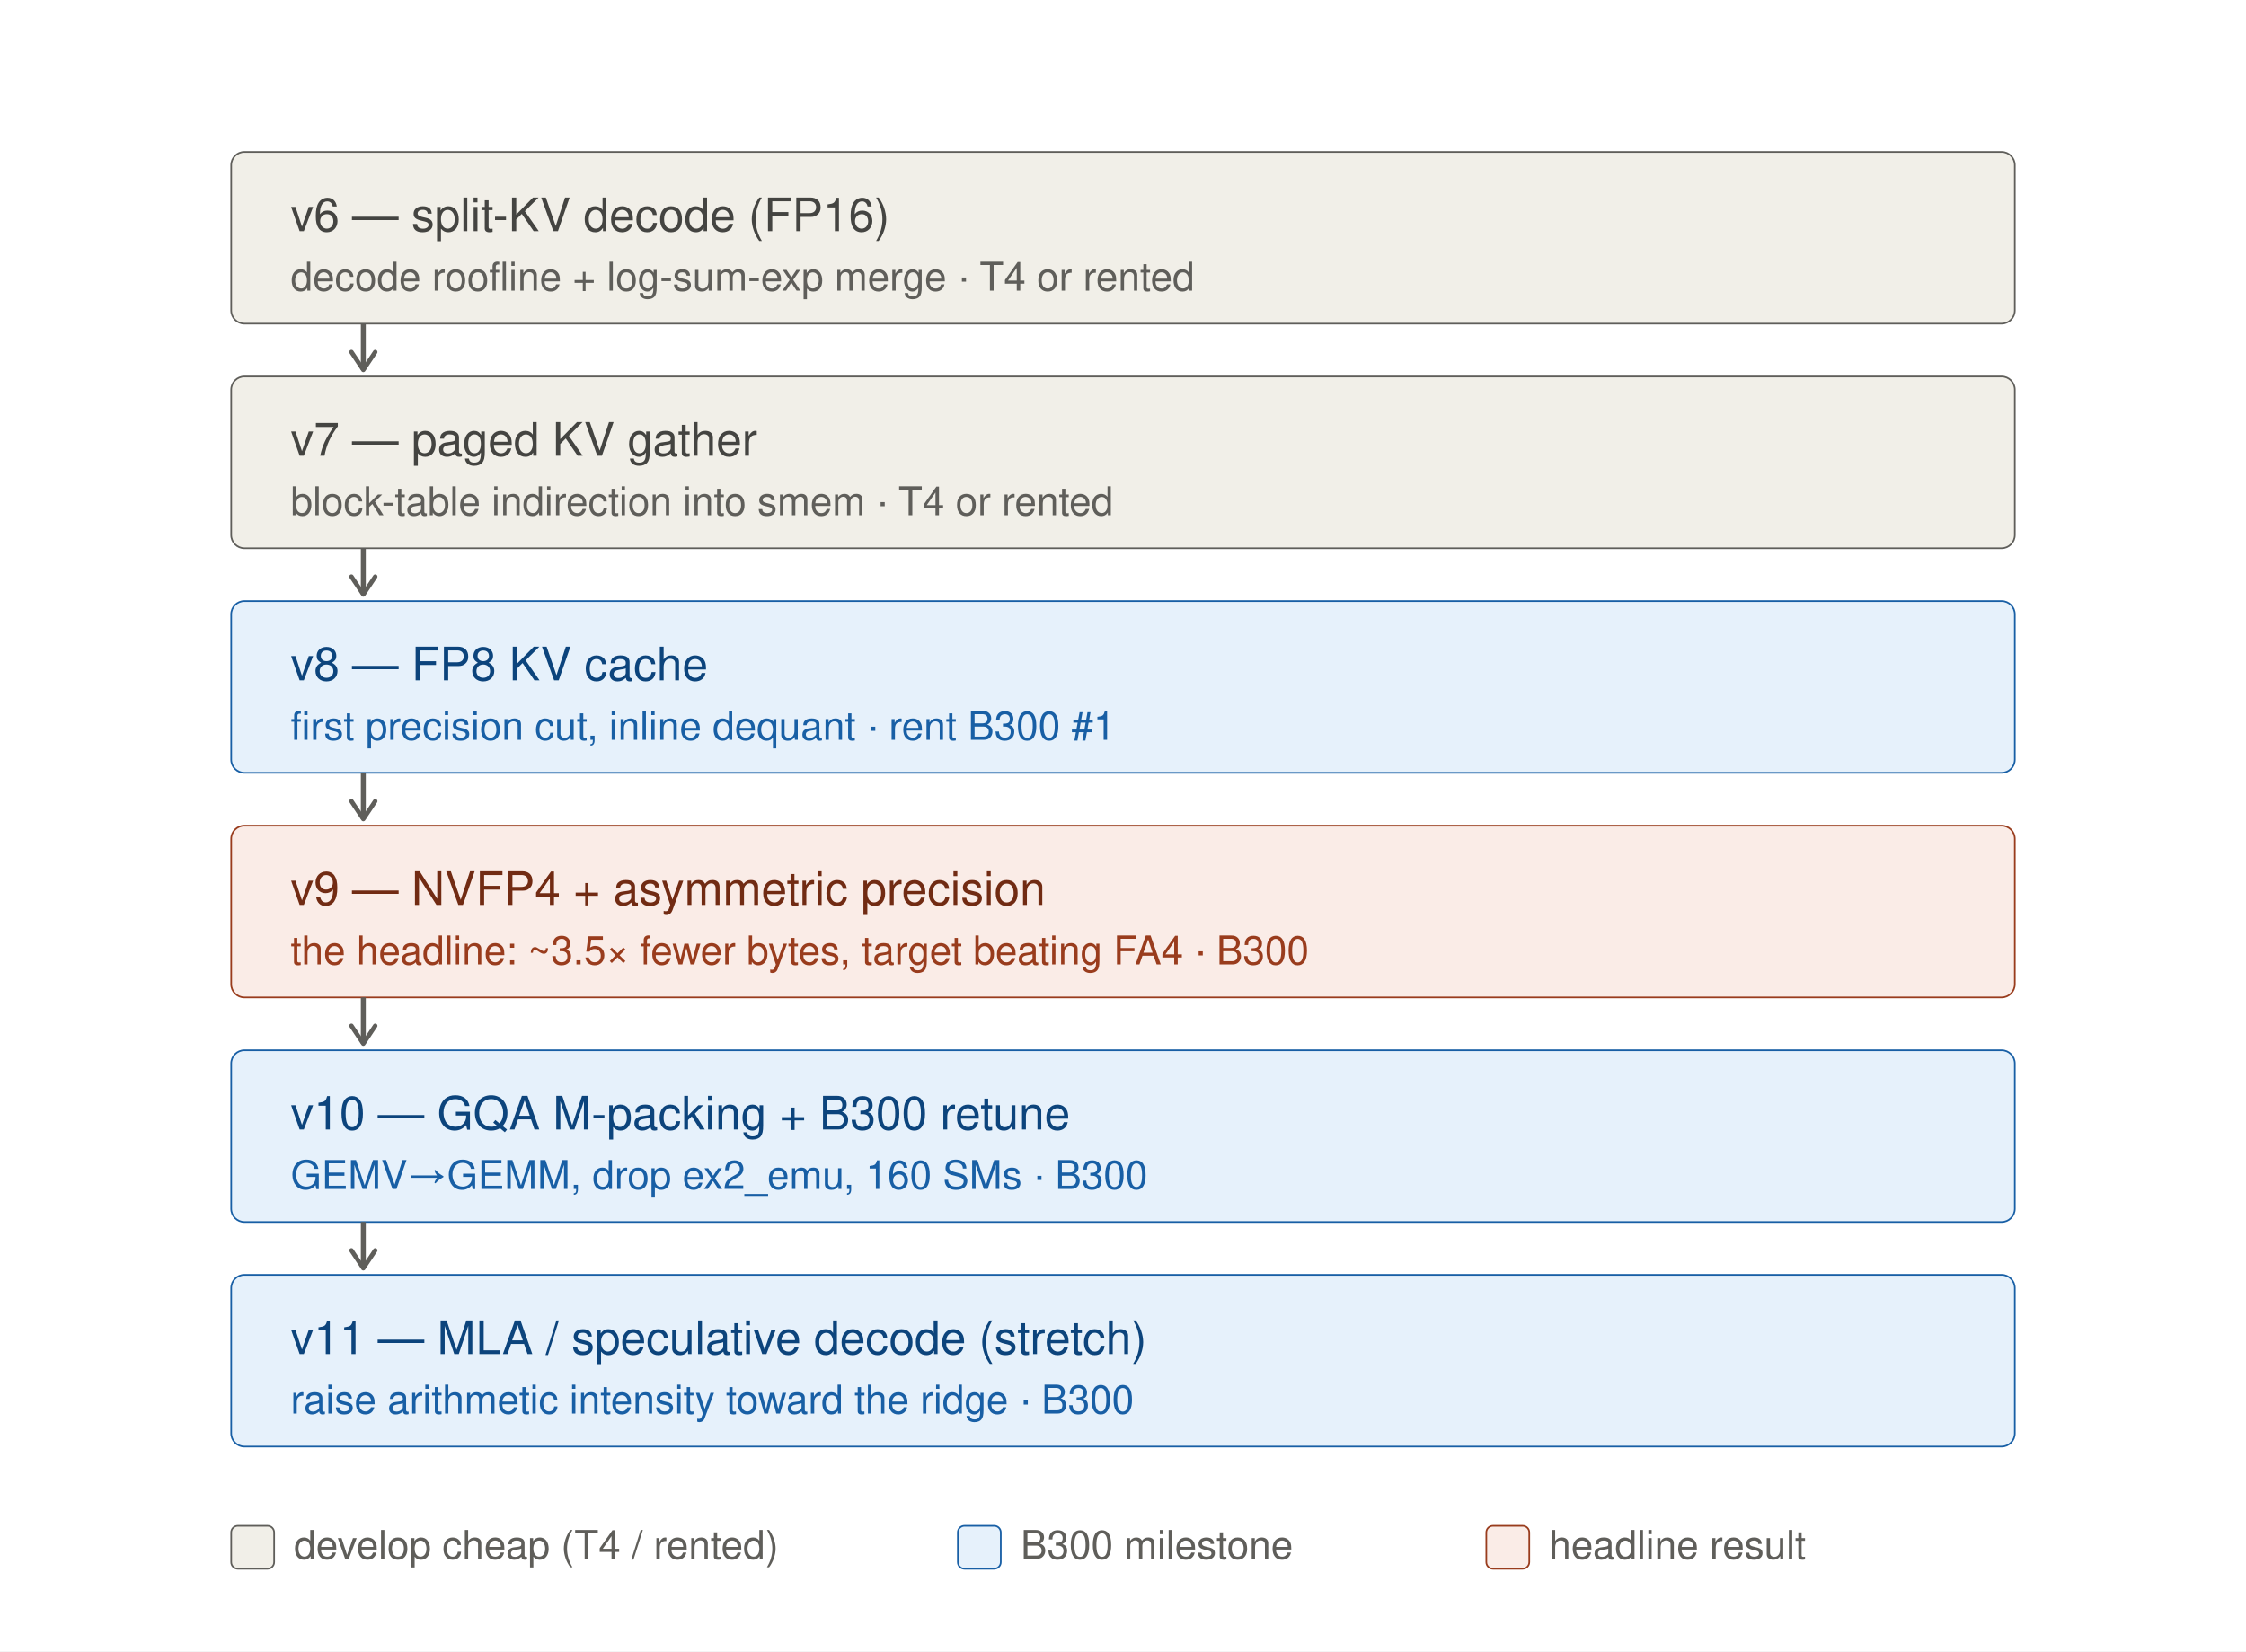
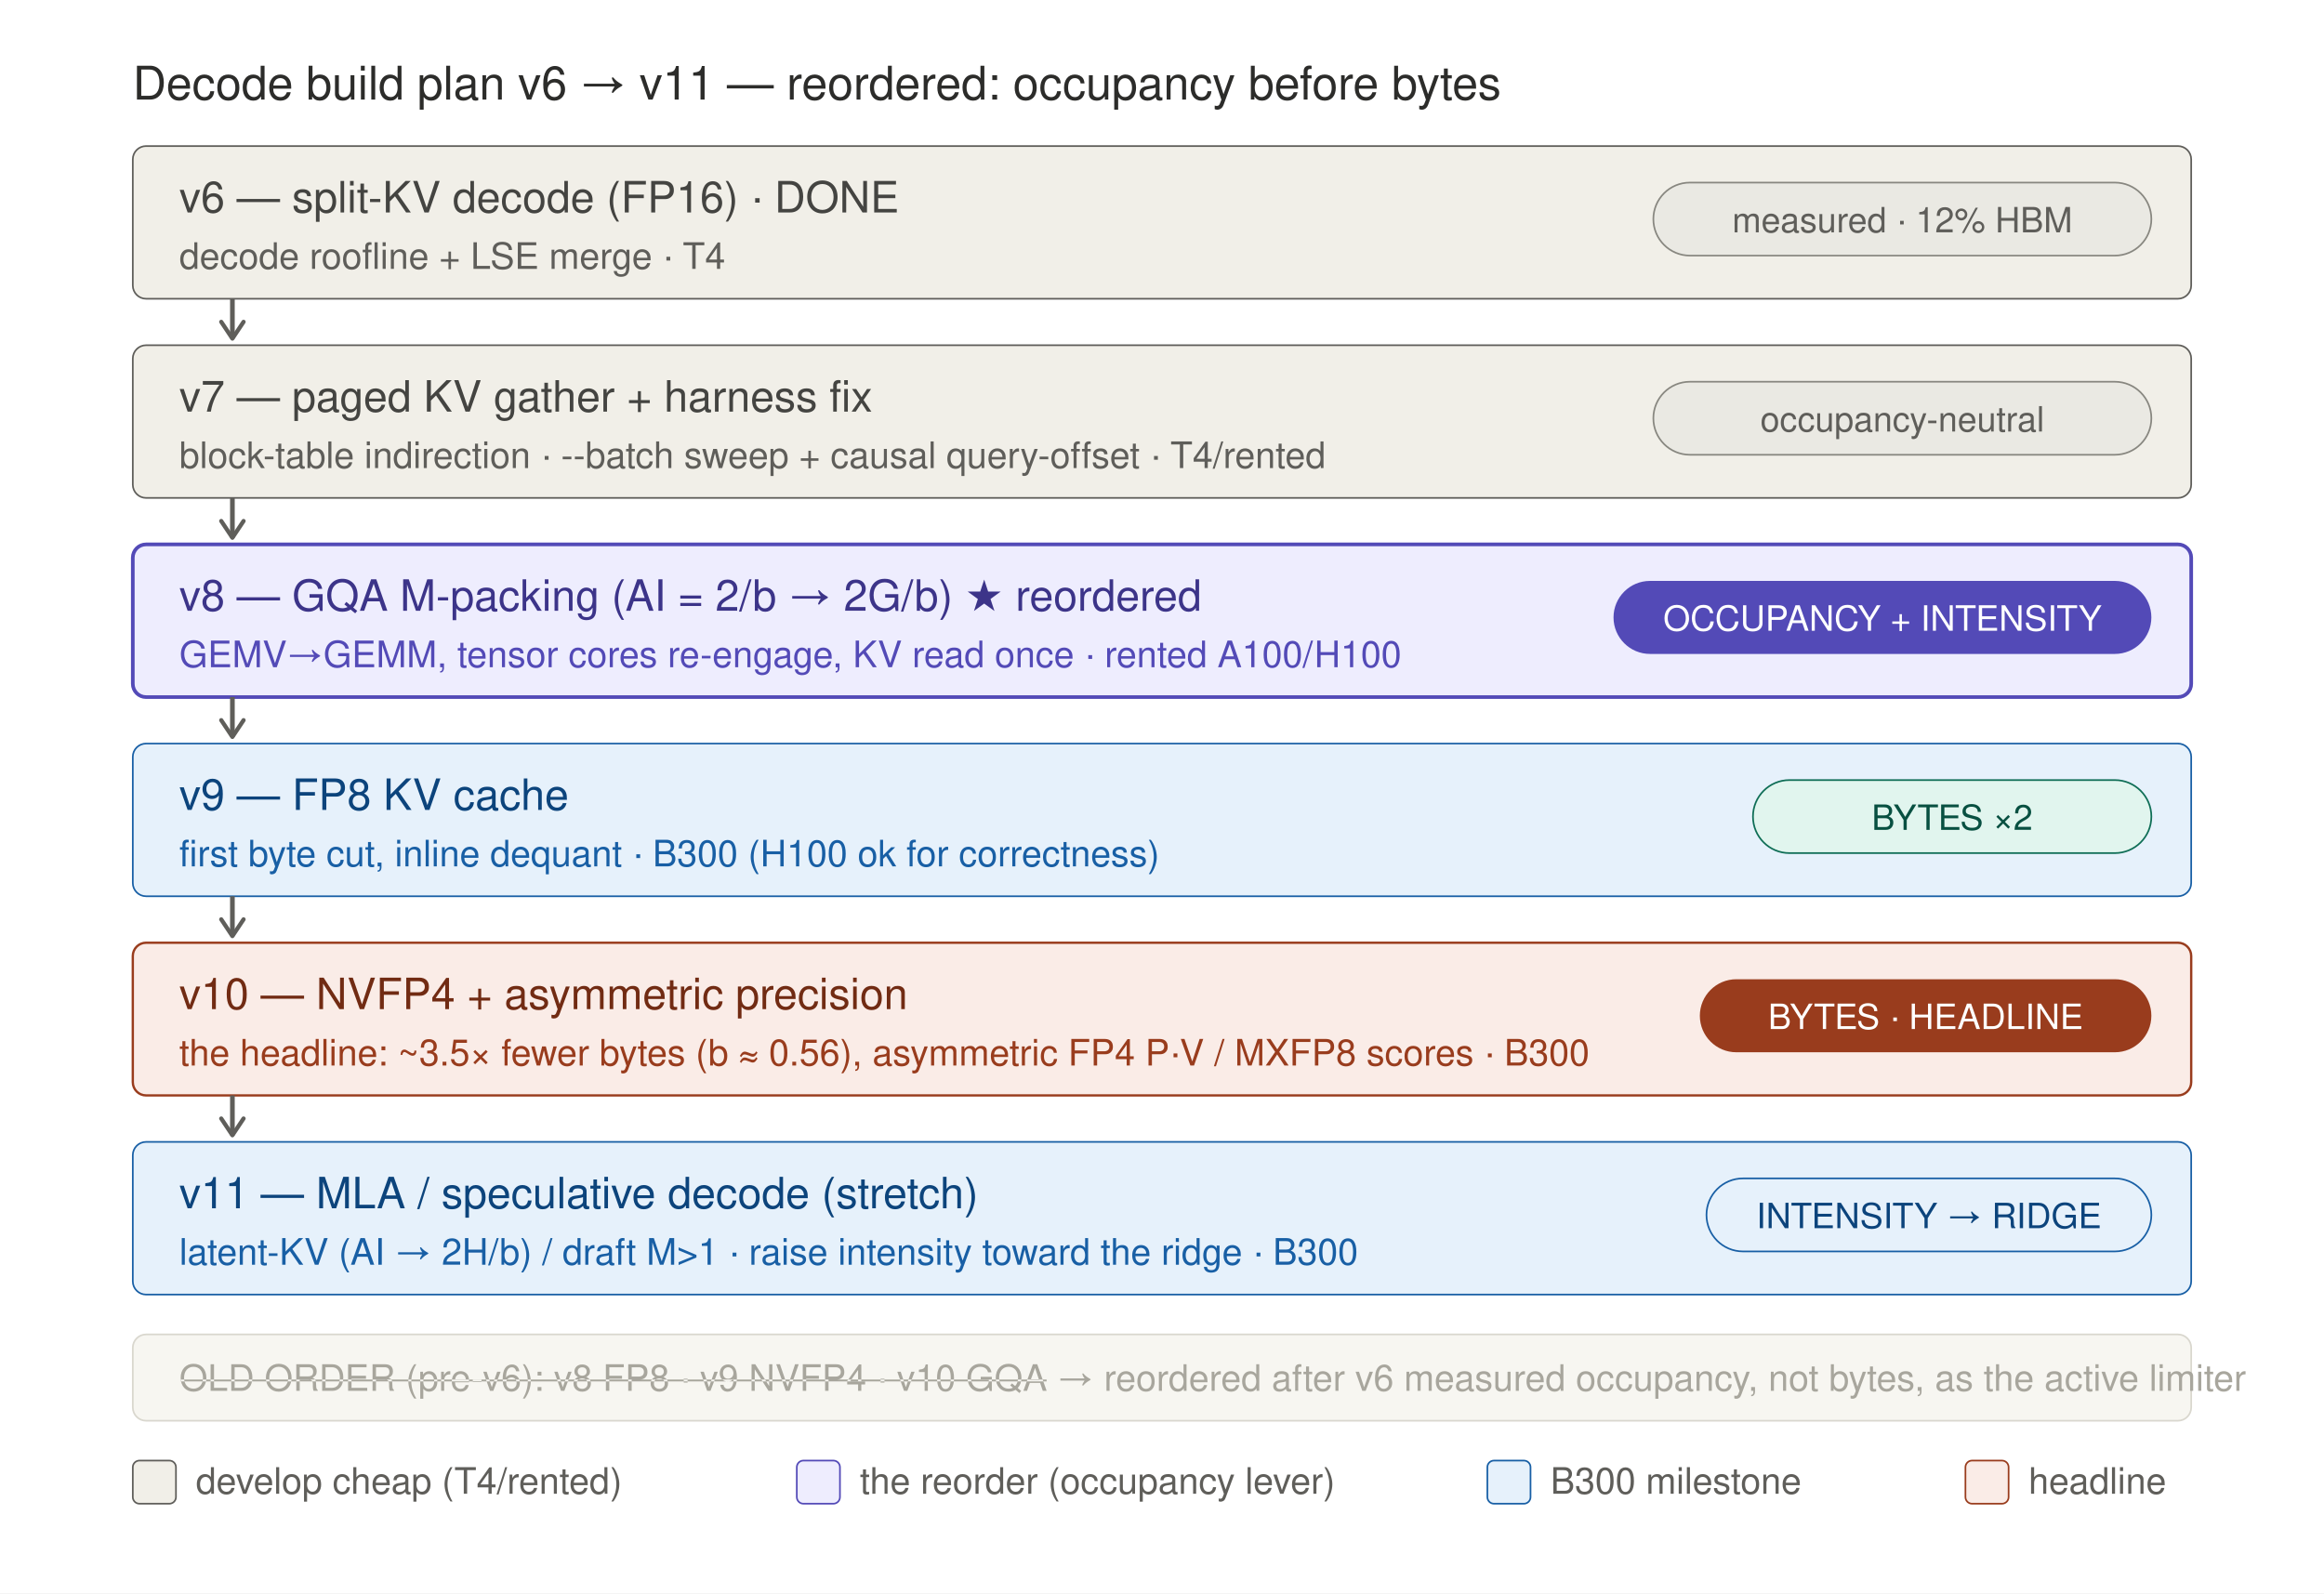
- <svg xmlns="http://www.w3.org/2000/svg" width="100%" viewBox="0 0 680 500" role="img" font-family="Helvetica, Arial, sans-serif">
-   <rect x="0" y="0" width="680" height="500" fill="#ffffff" />
+ <svg xmlns="http://www.w3.org/2000/svg" width="100%" viewBox="0 0 700 480" role="img" font-family="Helvetica, Arial, sans-serif">
+   <rect x="0" y="0" width="700" height="480" fill="#ffffff" />
  <defs>
    <marker id="arrow" viewBox="0 0 10 10" refX="8" refY="5" markerWidth="6" markerHeight="6" orient="auto-start-reverse">
      <path d="M2 1L8 5L2 9" fill="none" stroke="context-stroke" stroke-width="1.5" stroke-linecap="round" stroke-linejoin="round" />
    </marker>
  </defs>
-   <rect x="70" y="46" width="540" height="52" rx="4" fill="#F1EFE8" stroke="#5F5E5A" stroke-width="0.5" />
-   <text x="88" y="70" font-size="14" font-weight="500" fill="#444441">v6 — split-KV decode (FP16)</text>
-   <text x="88" y="88" font-size="12" fill="#5F5E5A">decode roofline + log-sum-exp merge · T4 or rented</text>
-   <line x1="110" y1="98" x2="110" y2="112" stroke="#5F5E5A" stroke-width="1.5" marker-end="url(#arrow)" />
-   <rect x="70" y="114" width="540" height="52" rx="4" fill="#F1EFE8" stroke="#5F5E5A" stroke-width="0.5" />
-   <text x="88" y="138" font-size="14" font-weight="500" fill="#444441">v7 — paged KV gather</text>
-   <text x="88" y="156" font-size="12" fill="#5F5E5A">block-table indirection into smem · T4 or rented</text>
-   <line x1="110" y1="166" x2="110" y2="180" stroke="#5F5E5A" stroke-width="1.5" marker-end="url(#arrow)" />
-   <rect x="70" y="182" width="540" height="52" rx="4" fill="#E6F1FB" stroke="#185FA5" stroke-width="0.5" />
-   <text x="88" y="206" font-size="14" font-weight="500" fill="#0C447C">v8 — FP8 KV cache</text>
-   <text x="88" y="224" font-size="12" fill="#185FA5">first precision cut, inline dequant · rent B300 #1</text>
-   <line x1="110" y1="234" x2="110" y2="248" stroke="#5F5E5A" stroke-width="1.5" marker-end="url(#arrow)" />
-   <rect x="70" y="250" width="540" height="52" rx="4" fill="#FAECE7" stroke="#993C1D" stroke-width="0.5" />
-   <text x="88" y="274" font-size="14" font-weight="500" fill="#712B13">v9 — NVFP4 + asymmetric precision</text>
-   <text x="88" y="292" font-size="12" fill="#993C1D">the headline: ~3.5× fewer bytes, target beating FA4 · B300</text>
-   <line x1="110" y1="302" x2="110" y2="316" stroke="#5F5E5A" stroke-width="1.5" marker-end="url(#arrow)" />
-   <rect x="70" y="318" width="540" height="52" rx="4" fill="#E6F1FB" stroke="#185FA5" stroke-width="0.5" />
-   <text x="88" y="342" font-size="14" font-weight="500" fill="#0C447C">v10 — GQA M-packing + B300 retune</text>
-   <text x="88" y="360" font-size="12" fill="#185FA5">GEMV→GEMM, drop ex2_emu, 160 SMs · B300</text>
-   <line x1="110" y1="370" x2="110" y2="384" stroke="#5F5E5A" stroke-width="1.5" marker-end="url(#arrow)" />
-   <rect x="70" y="386" width="540" height="52" rx="4" fill="#E6F1FB" stroke="#185FA5" stroke-width="0.5" />
-   <text x="88" y="410" font-size="14" font-weight="500" fill="#0C447C">v11 — MLA / speculative decode (stretch)</text>
-   <text x="88" y="428" font-size="12" fill="#185FA5">raise arithmetic intensity toward the ridge · B300</text>
-   <rect x="70" y="462" width="13" height="13" rx="2" fill="#F1EFE8" stroke="#5F5E5A" stroke-width="0.5" />
-   <text x="89" y="472" font-size="12" fill="#5F5E5A">develop cheap (T4 / rented)</text>
-   <rect x="290" y="462" width="13" height="13" rx="2" fill="#E6F1FB" stroke="#185FA5" stroke-width="0.5" />
-   <text x="309" y="472" font-size="12" fill="#5F5E5A">B300 milestone</text>
-   <rect x="450" y="462" width="13" height="13" rx="2" fill="#FAECE7" stroke="#993C1D" stroke-width="0.5" />
-   <text x="469" y="472" font-size="12" fill="#5F5E5A">headline result</text>
+   <text x="40" y="30" font-size="14" font-weight="500" fill="#2C2C2A">Decode build plan v6 → v11 — reordered: occupancy before bytes</text>
+   <rect x="40" y="44" width="620" height="46" rx="4" fill="#F1EFE8" stroke="#5F5E5A" stroke-width="0.5" />
+   <text x="54" y="64" font-size="13" font-weight="500" fill="#444441">v6 — split-KV decode (FP16)   ·   DONE</text>
+   <text x="54" y="81" font-size="11" fill="#5F5E5A">decode roofline + LSE merge · T4</text>
+   <rect x="498" y="55" width="150" height="22" rx="11" fill="#EAE9E3" stroke="#888780" stroke-width="0.5" />
+   <text x="573" y="70" font-size="10.5" fill="#5F5E5A" text-anchor="middle">measured · 12% HBM</text>
+   <line x1="70" y1="90" x2="70" y2="102" stroke="#5F5E5A" stroke-width="1.4" marker-end="url(#arrow)" />
+   <rect x="40" y="104" width="620" height="46" rx="4" fill="#F1EFE8" stroke="#5F5E5A" stroke-width="0.5" />
+   <text x="54" y="124" font-size="13" font-weight="500" fill="#444441">v7 — paged KV gather + harness fix</text>
+   <text x="54" y="141" font-size="11" fill="#5F5E5A">block-table indirection · --batch sweep + causal query-offset · T4/rented</text>
+   <rect x="498" y="115" width="150" height="22" rx="11" fill="#EAE9E3" stroke="#888780" stroke-width="0.5" />
+   <text x="573" y="130" font-size="10.5" fill="#5F5E5A" text-anchor="middle">occupancy-neutral</text>
+   <line x1="70" y1="150" x2="70" y2="162" stroke="#5F5E5A" stroke-width="1.4" marker-end="url(#arrow)" />
+   <rect x="40" y="164" width="620" height="46" rx="4" fill="#EEEDFE" stroke="#534AB7" stroke-width="1.1" />
+   <text x="54" y="184" font-size="13" font-weight="500" fill="#3C3489">v8 — GQA M-packing  (AI = 2/b → 2G/b)   ★ reordered</text>
+   <text x="54" y="201" font-size="11" fill="#534AB7">GEMV→GEMM, tensor cores re-engage, KV read once · rented A100/H100</text>
+   <rect x="486" y="175" width="162" height="22" rx="11" fill="#534AB7" />
+   <text x="567" y="190" font-size="10.5" fill="#ffffff" text-anchor="middle">OCCUPANCY + INTENSITY</text>
+   <line x1="70" y1="210" x2="70" y2="222" stroke="#5F5E5A" stroke-width="1.4" marker-end="url(#arrow)" />
+   <rect x="40" y="224" width="620" height="46" rx="4" fill="#E6F1FB" stroke="#185FA5" stroke-width="0.5" />
+   <text x="54" y="244" font-size="13" font-weight="500" fill="#0C447C">v9 — FP8 KV cache</text>
+   <text x="54" y="261" font-size="11" fill="#185FA5">first byte cut, inline dequant · B300 (H100 ok for correctness)</text>
+   <rect x="528" y="235" width="120" height="22" rx="11" fill="#E1F5EE" stroke="#0F6E56" stroke-width="0.5" />
+   <text x="588" y="250" font-size="10.5" fill="#085041" text-anchor="middle">BYTES ×2</text>
+   <line x1="70" y1="270" x2="70" y2="282" stroke="#5F5E5A" stroke-width="1.4" marker-end="url(#arrow)" />
+   <rect x="40" y="284" width="620" height="46" rx="4" fill="#FAECE7" stroke="#993C1D" stroke-width="0.7" />
+   <text x="54" y="304" font-size="13" font-weight="500" fill="#712B13">v10 — NVFP4 + asymmetric precision</text>
+   <text x="54" y="321" font-size="11" fill="#993C1D">the headline: ~3.5× fewer bytes (b ≈ 0.56), asymmetric FP4 P·V / MXFP8 scores · B300</text>
+   <rect x="512" y="295" width="136" height="22" rx="11" fill="#993C1D" />
+   <text x="580" y="310" font-size="10.5" fill="#ffffff" text-anchor="middle">BYTES · HEADLINE</text>
+   <line x1="70" y1="330" x2="70" y2="342" stroke="#5F5E5A" stroke-width="1.4" marker-end="url(#arrow)" />
+   <rect x="40" y="344" width="620" height="46" rx="4" fill="#E6F1FB" stroke="#185FA5" stroke-width="0.5" />
+   <text x="54" y="364" font-size="13" font-weight="500" fill="#0C447C">v11 — MLA / speculative decode (stretch)</text>
+   <text x="54" y="381" font-size="11" fill="#185FA5">latent-KV (AI → 2H/b) / draft M&gt;1 · raise intensity toward the ridge · B300</text>
+   <rect x="514" y="355" width="134" height="22" rx="11" fill="#E6F1FB" stroke="#185FA5" stroke-width="0.5" />
+   <text x="581" y="370" font-size="10.5" fill="#0C447C" text-anchor="middle">INTENSITY → RIDGE</text>
+   <rect x="40" y="402" width="620" height="26" rx="4" fill="#F7F6F1" stroke="#D9D7CE" stroke-width="0.5" />
+   <text x="54" y="419" font-size="11" fill="#A8A69D">
+     <tspan text-decoration="line-through">OLD ORDER (pre-v6): v8 FP8 · v9 NVFP4 · v10 GQA</tspan>  → reordered after v6 measured occupancy, not bytes, as the active limiter</text>
+   <rect x="40" y="440" width="13" height="13" rx="2" fill="#F1EFE8" stroke="#5F5E5A" stroke-width="0.5" />
+   <text x="59" y="450" font-size="11" fill="#5F5E5A">develop cheap (T4/rented)</text>
+   <rect x="240" y="440" width="13" height="13" rx="2" fill="#EEEDFE" stroke="#534AB7" stroke-width="0.5" />
+   <text x="259" y="450" font-size="11" fill="#5F5E5A">the reorder (occupancy lever)</text>
+   <rect x="448" y="440" width="13" height="13" rx="2" fill="#E6F1FB" stroke="#185FA5" stroke-width="0.5" />
+   <text x="467" y="450" font-size="11" fill="#5F5E5A">B300 milestone</text>
+   <rect x="592" y="440" width="13" height="13" rx="2" fill="#FAECE7" stroke="#993C1D" stroke-width="0.5" />
+   <text x="611" y="450" font-size="11" fill="#5F5E5A">headline</text>
</svg>
